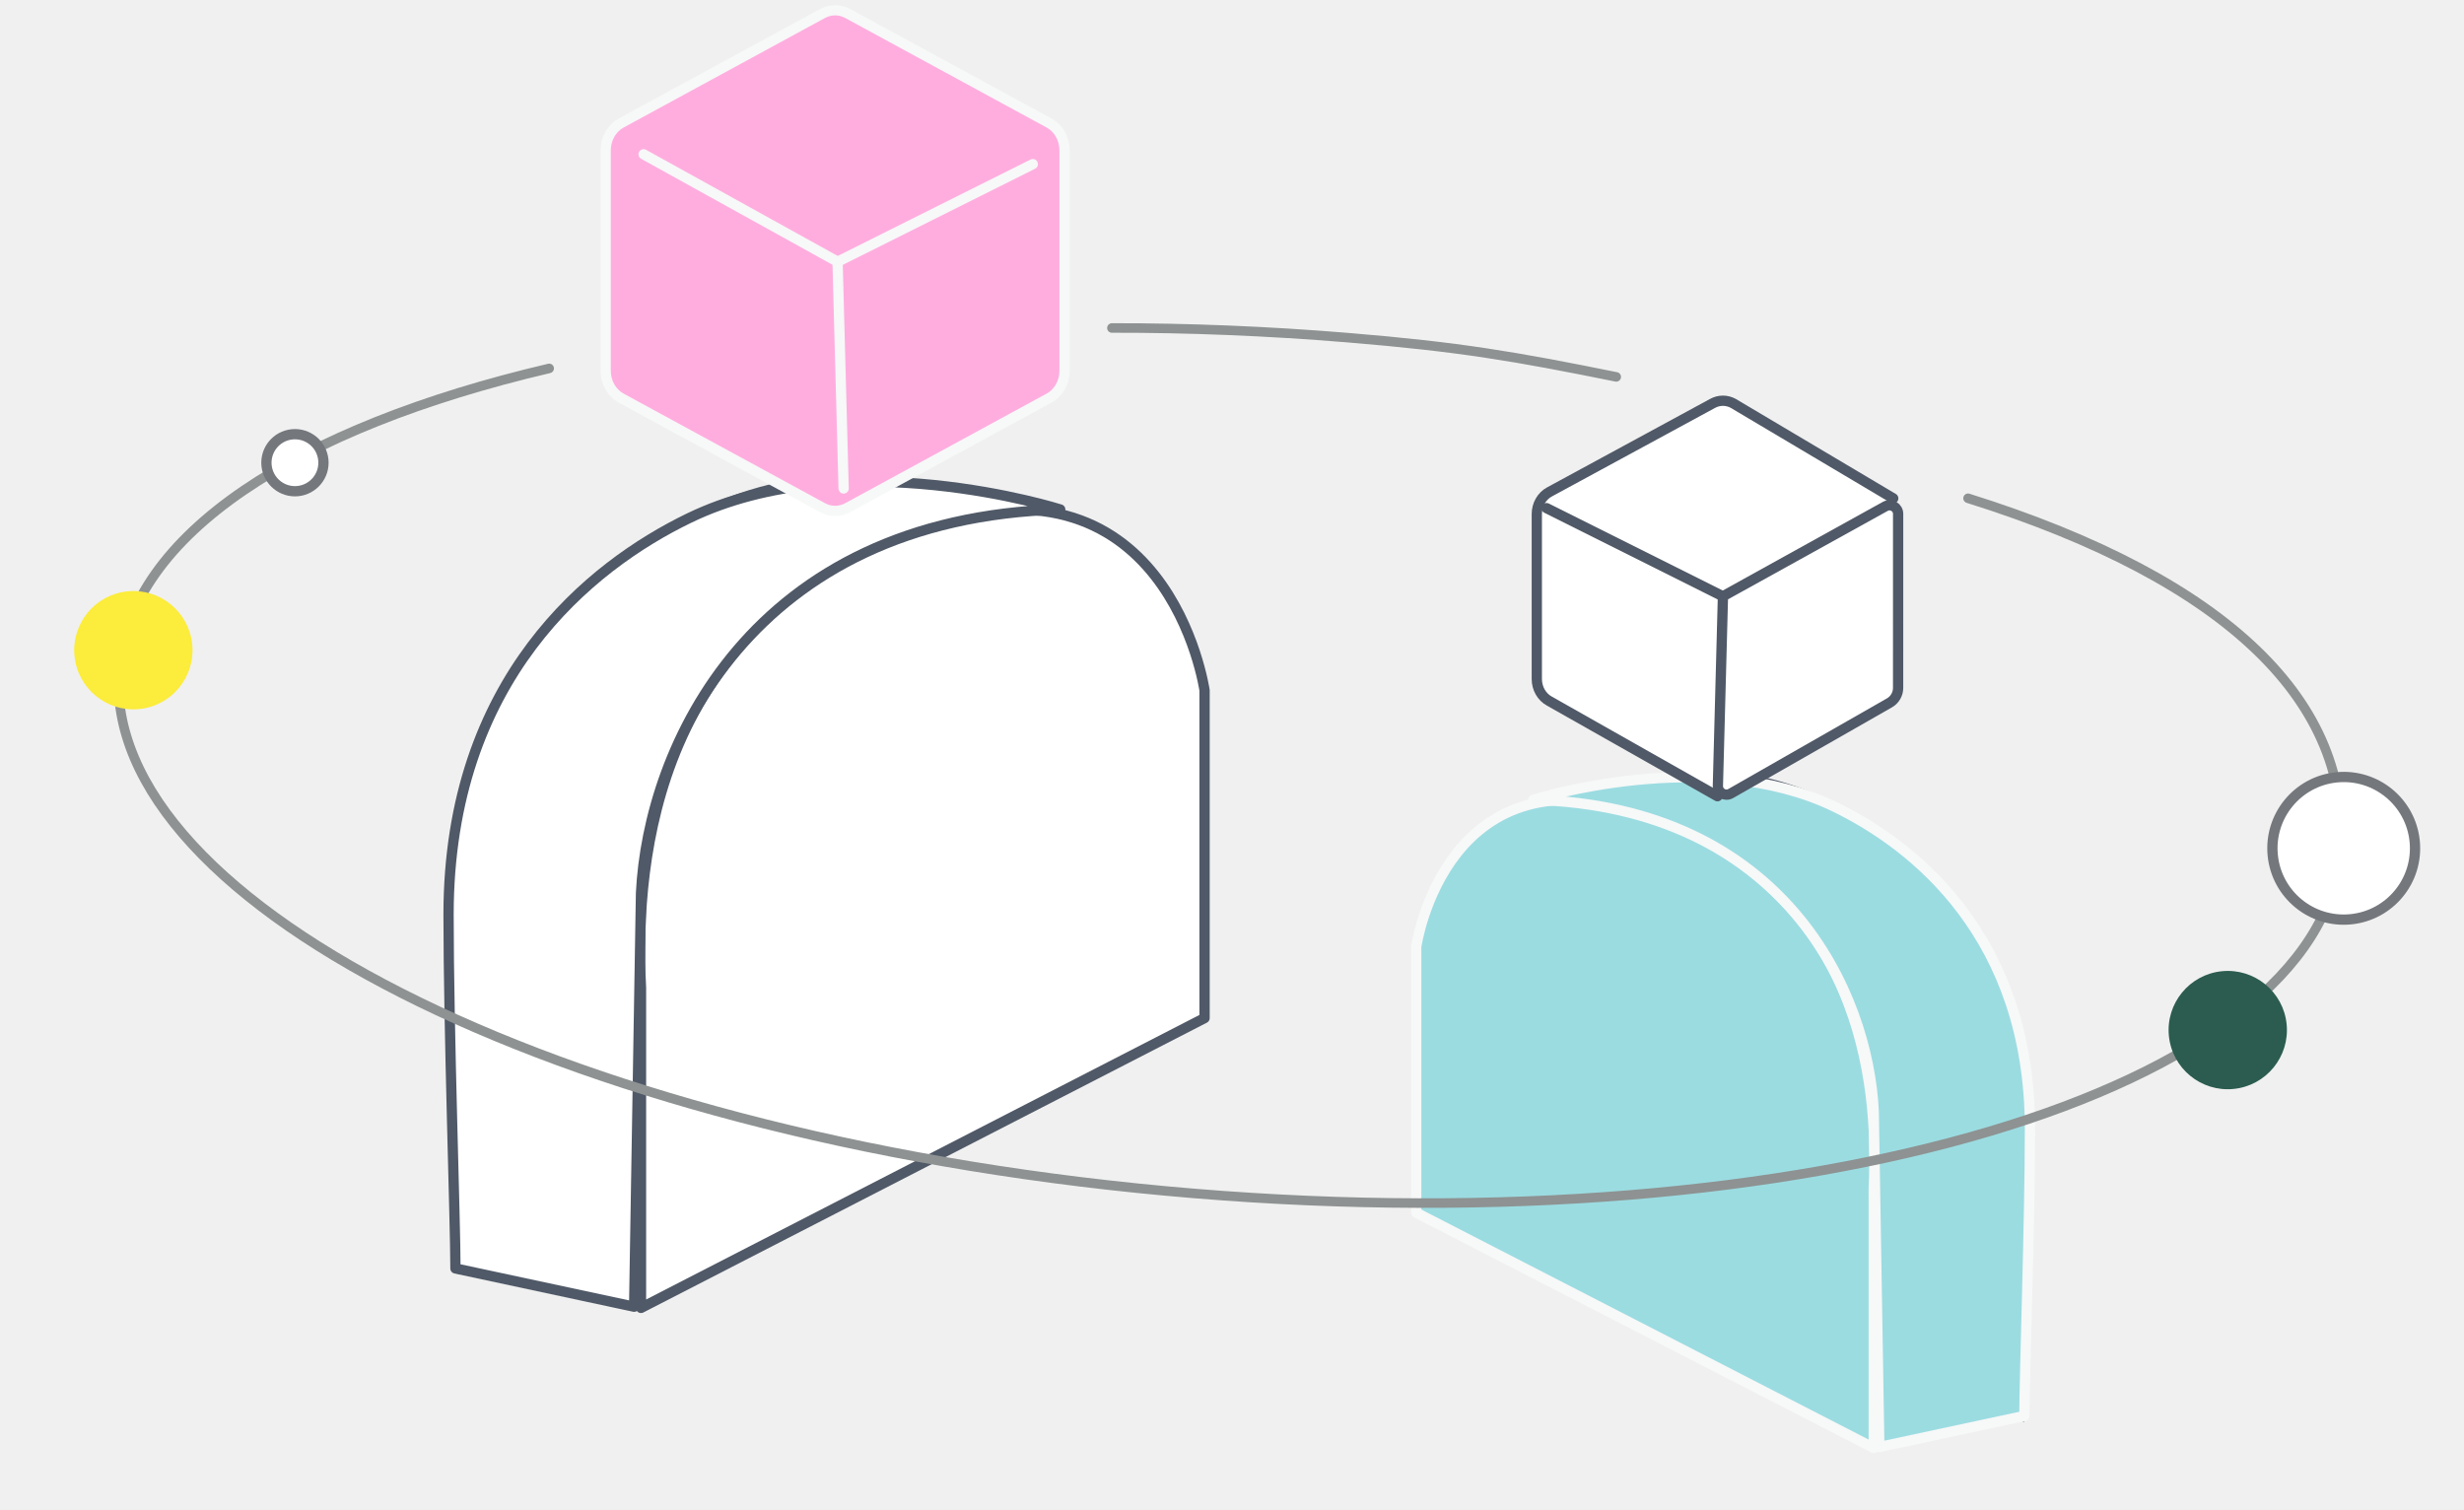
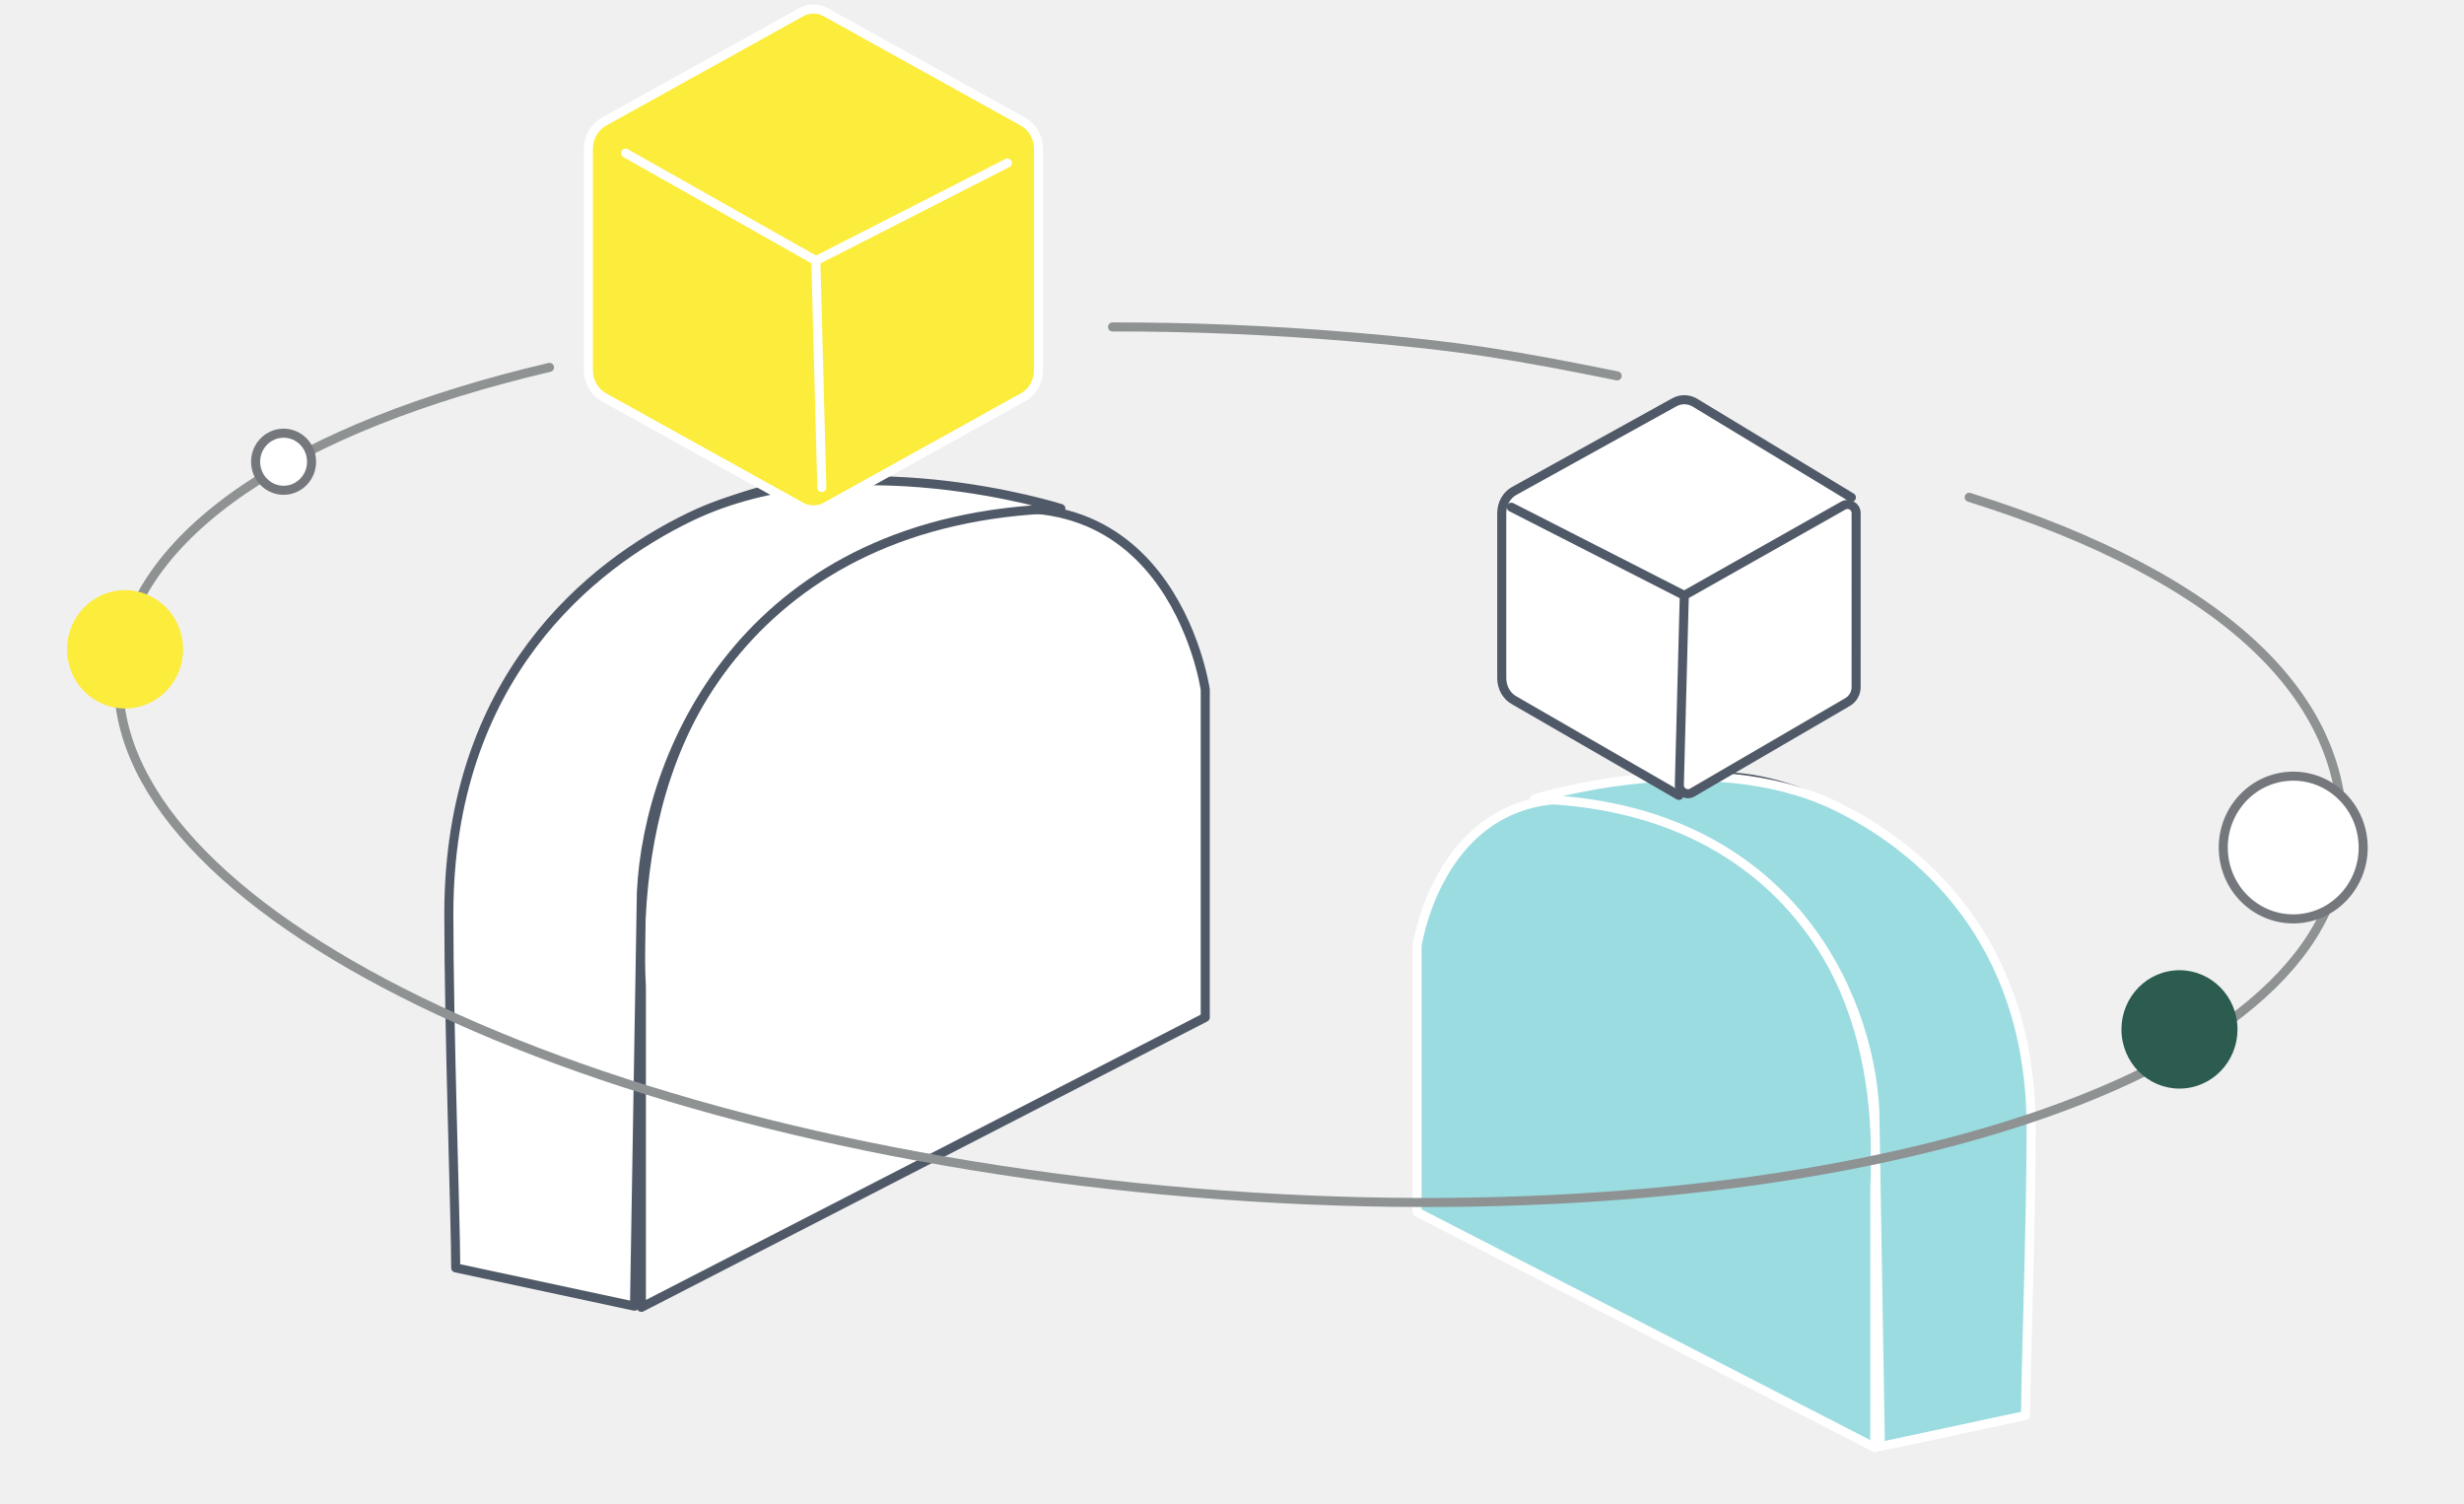
- <svg xmlns="http://www.w3.org/2000/svg" width="240" height="147" viewBox="0 0 240 147" fill="none">
-   <path d="M98.582 64.572V95.026L45.029 123.256V93.544C45.029 83.147 46.645 58.149 70.888 48.979C95.131 39.81 98.582 64.572 98.582 64.572Z" fill="white" stroke="#505967" />
-   <path d="M117.328 67.251V99.159L62.436 127.389L62.436 96.224C61.766 83.093 64.092 60.828 88.941 51.659C113.79 42.49 117.328 67.251 117.328 67.251Z" fill="white" stroke="#505967" stroke-linejoin="round" />
-   <path d="M67.121 50.462C82.517 43.004 103.269 49.62 103.269 49.62C73.146 50.462 63.104 72.834 62.435 87.002L61.766 127.272L44.361 123.544C44.361 119.069 43.691 100.281 43.691 89.095C43.691 66.122 57.512 55.116 67.121 50.462Z" fill="white" stroke="#505967" stroke-linejoin="round" />
-   <path d="M60.506 11.98L80.111 1.317C80.885 0.894 81.8 0.894 82.574 1.317L102.179 11.98C103.107 12.487 103.691 13.514 103.691 14.636V36.121C103.691 37.247 103.107 38.274 102.179 38.777L82.574 49.444C81.8 49.866 80.885 49.866 80.111 49.444L60.506 38.777C60.051 38.53 59.669 38.151 59.402 37.682C59.135 37.213 58.994 36.672 58.994 36.121V14.636C58.994 13.511 59.579 12.487 60.506 11.98Z" fill="#FFADDF" stroke="#F7F8F8" stroke-linecap="round" stroke-linejoin="round" />
-   <path d="M81.644 25.465L100.598 15.988" stroke="#F7F8F8" stroke-linecap="round" stroke-linejoin="round" />
-   <path d="M62.691 15.03L81.576 25.488M82.171 47.576L81.581 25.484" stroke="#F7F8F8" stroke-linecap="round" stroke-linejoin="round" />
-   <path d="M153.161 90.035V114.758L196.637 137.676V113.556C196.637 105.115 195.325 84.821 175.644 77.377C155.964 69.933 153.161 90.035 153.161 90.035Z" fill="white" stroke="#505967" />
-   <path d="M137.944 92.21V118.113L182.506 141.031L182.506 115.731C183.049 105.07 181.161 86.996 160.988 79.552C140.816 72.108 137.944 92.21 137.944 92.21Z" fill="#9BDCE1" stroke="#F7F8F8" stroke-linejoin="round" />
-   <path d="M178.702 78.58C166.203 72.526 149.356 77.897 149.356 77.897C173.811 78.58 181.963 96.742 182.506 108.245L183.05 140.936L197.179 137.909C197.179 134.277 197.723 119.025 197.723 109.943C197.723 91.293 186.503 82.359 178.702 78.58Z" fill="#9BDCE1" stroke="#F7F8F8" stroke-linejoin="round" />
-   <path d="M183.692 47.675L168.257 39.279C167.647 38.947 166.927 38.947 166.317 39.279L150.882 47.675C150.152 48.074 149.691 48.883 149.691 49.767V66.683C149.691 67.569 150.152 68.377 150.882 68.774L166.317 77.172C166.927 77.504 167.647 77.504 168.257 77.172L183.692 68.774C184.05 68.579 184.351 68.28 184.561 67.911C184.772 67.542 184.883 67.116 184.883 66.683V49.767C184.883 48.88 184.423 48.074 183.692 47.675Z" fill="white" />
-   <path d="M184.406 48.542L168.818 39.286C168.19 38.945 167.448 38.945 166.82 39.286L150.916 47.916C150.164 48.325 149.69 49.156 149.69 50.065V66.137C149.69 67.048 150.164 67.879 150.916 68.287L167.286 77.551" stroke="#505967" stroke-linecap="round" stroke-linejoin="round" />
-   <path d="M167.762 58.053L150.641 49.493" stroke="#505967" stroke-linecap="round" stroke-linejoin="round" />
-   <path d="M167.824 58.075L183.638 49.317C184.197 49.008 184.883 49.412 184.883 50.05L184.881 67.004C184.881 67.605 184.558 68.161 184.036 68.459L168.58 77.288C168.013 77.612 167.309 77.191 167.327 76.537L167.82 58.07" stroke="#505967" stroke-linecap="round" stroke-linejoin="round" />
-   <path d="M53.492 35.882C28.898 41.645 12.673 52.073 11.596 65.149C9.677 88.442 56.555 111.316 116.301 116.239C176.047 121.162 226.037 106.269 227.956 82.976C229.143 68.574 217.192 56.53 191.692 48.53M108.302 31.945C115.726 31.934 123.404 32.239 131.251 32.885C142.173 33.785 147.583 34.716 157.426 36.709" stroke="#8E9292" stroke-width="0.929" stroke-linecap="round" stroke-linejoin="round" />
-   <path d="M228.965 89.537C232.783 89.162 235.574 85.763 235.198 81.944C234.823 78.126 231.423 75.335 227.605 75.71C223.787 76.086 220.996 79.487 221.372 83.304C221.747 87.123 225.147 89.913 228.965 89.537Z" fill="white" stroke="#74777C" stroke-linecap="round" stroke-linejoin="round" />
-   <path d="M13.554 69.062C16.721 68.751 19.035 65.931 18.724 62.764C18.412 59.598 15.592 57.282 12.425 57.594C9.259 57.906 6.944 60.727 7.256 63.892C7.567 67.06 10.387 69.374 13.554 69.062Z" fill="#FCEC3B" />
-   <path d="M217.554 106.062C220.721 105.751 223.035 102.931 222.724 99.764C222.412 96.598 219.592 94.282 216.425 94.594C213.259 94.906 210.944 97.727 211.256 100.892C211.567 104.06 214.387 106.374 217.554 106.062Z" fill="#2B5C4F" />
-   <path d="M29.001 47.833C30.528 47.683 31.644 46.323 31.494 44.795C31.344 43.269 29.984 42.152 28.457 42.302C26.93 42.452 25.813 43.813 25.963 45.34C26.114 46.867 27.474 47.983 29.001 47.833Z" fill="white" stroke="#74777C" stroke-linecap="round" stroke-linejoin="round" />
+ <svg xmlns="http://www.w3.org/2000/svg" width="272" height="166" viewBox="0 0 272 166" fill="none">
+   <path d="M111.795 73.09V107.624L51.066 139.637V105.944C51.066 94.154 52.899 65.806 80.39 55.408C107.881 45.01 111.795 73.09 111.795 73.09Z" fill="white" stroke="#505967" />
+   <path d="M133.049 76.128V112.311L70.802 144.323L70.802 108.983C70.043 94.092 72.68 68.845 100.858 58.447C129.037 48.049 133.049 76.128 133.049 76.128Z" fill="white" stroke="#505967" stroke-linejoin="round" />
+   <path d="M76.116 57.089C93.575 48.632 117.108 56.135 117.108 56.135C82.948 57.089 71.561 82.459 70.802 98.526L70.043 144.191L50.306 139.963C50.306 134.889 49.547 113.584 49.547 100.899C49.547 74.848 65.219 62.367 76.116 57.089Z" fill="white" stroke="#505967" stroke-linejoin="round" />
+   <path d="M66.634 13.451L88.429 1.359C89.289 0.88 90.306 0.88 91.167 1.359L112.961 13.451C113.992 14.026 114.642 15.19 114.642 16.463V40.827C114.642 42.103 113.992 43.268 112.961 43.839L91.167 55.935C90.306 56.413 89.289 56.413 88.429 55.935L66.634 43.839C66.129 43.559 65.704 43.129 65.407 42.597C65.11 42.065 64.953 41.452 64.953 40.827V16.463C64.953 15.187 65.603 14.026 66.634 13.451Z" fill="#FCEC3B" stroke="white" stroke-linecap="round" stroke-linejoin="round" />
+   <path d="M90.133 28.743L111.202 17.997" stroke="white" stroke-linecap="round" stroke-linejoin="round" />
+   <path d="M90.718 53.816L90.061 28.763L90.718 53.816Z" fill="#FCEC3B" />
+   <path d="M69.062 16.909L90.056 28.769M90.718 53.816L90.061 28.763" stroke="white" stroke-linecap="round" stroke-linejoin="round" />
+   <path d="M173.68 101.966V130.001L222.98 155.99V128.637C222.98 119.066 221.493 96.053 199.175 87.611C176.858 79.17 173.68 101.966 173.68 101.966Z" fill="white" stroke="#505967" />
+   <path d="M156.427 104.432V133.805L206.96 159.794L206.96 131.104C207.577 119.015 205.435 98.519 182.56 90.078C159.684 81.636 156.427 104.432 156.427 104.432Z" fill="#9BDCE1" stroke="white" stroke-linejoin="round" />
+   <path d="M202.646 88.975C188.472 82.11 169.368 88.201 169.368 88.201C197.1 88.975 206.343 109.571 206.96 122.614L207.576 159.686L223.599 156.254C223.599 152.135 224.215 134.839 224.215 124.541C224.215 103.392 211.492 93.26 202.646 88.975Z" fill="#9BDCE1" stroke="white" stroke-linejoin="round" />
+   <path d="M203.575 53.929L186.415 44.408C185.738 44.032 184.937 44.032 184.26 44.408L167.1 53.929C166.288 54.381 165.777 55.298 165.777 56.301V75.483C165.777 76.488 166.288 77.405 167.1 77.855L184.26 87.378C184.937 87.755 185.738 87.755 186.415 87.378L203.575 77.855C203.973 77.634 204.307 77.295 204.541 76.876C204.775 76.457 204.899 75.975 204.898 75.483V56.301C204.898 55.296 204.387 54.381 203.575 53.929Z" fill="white" />
+   <path d="M204.371 54.911L187.042 44.416C186.344 44.029 185.519 44.029 184.821 44.416L167.141 54.202C166.305 54.666 165.778 55.609 165.778 56.639V74.865C165.778 75.898 166.305 76.84 167.141 77.302L185.339 87.808" stroke="#505967" stroke-linecap="round" stroke-linejoin="round" />
+   <path d="M185.867 65.698L166.835 55.991" stroke="#505967" stroke-linecap="round" stroke-linejoin="round" />
+   <path d="M185.935 65.723L203.48 55.811C204.114 55.453 204.898 55.911 204.898 56.639L204.896 75.859C204.896 76.535 204.537 77.16 203.952 77.501L186.811 87.489C186.168 87.864 185.363 87.387 185.382 86.643L185.93 65.718" stroke="#505967" stroke-linecap="round" stroke-linejoin="round" />
+   <path d="M60.66 40.556C32.77 47.091 14.371 58.916 13.149 73.744C10.973 100.159 64.132 126.098 131.884 131.68C199.636 137.262 256.324 120.374 258.5 93.959C259.846 77.629 246.294 63.971 217.377 54.899M122.813 36.092C131.232 36.079 139.939 36.425 148.837 37.158C161.223 38.178 167.358 39.233 178.519 41.493" stroke="#8E9292" stroke-linecap="round" stroke-linejoin="round" />
+   <path d="M253.905 101.4C258.149 100.974 261.252 97.12 260.834 92.789C260.417 88.46 256.637 85.295 252.393 85.721C248.148 86.147 245.046 90.004 245.463 94.332C245.881 98.662 249.66 101.826 253.905 101.4Z" fill="white" stroke="#74777C" stroke-linecap="round" stroke-linejoin="round" />
+   <path d="M14.433 78.182C17.954 77.828 20.527 74.631 20.181 71.04C19.834 67.449 16.7 64.823 13.179 65.177C9.659 65.53 7.086 68.729 7.432 72.319C7.778 75.911 10.913 78.535 14.433 78.182Z" fill="#FCEC3B" />
+   <path d="M241.219 120.139C244.739 119.786 247.312 116.589 246.966 112.997C246.62 109.407 243.485 106.781 239.964 107.134C236.444 107.488 233.871 110.687 234.217 114.277C234.563 117.868 237.698 120.493 241.219 120.139Z" fill="#2B5C4F" />
+   <path d="M31.609 54.108C33.307 53.938 34.548 52.396 34.38 50.664C34.214 48.932 32.702 47.666 31.004 47.836C29.306 48.007 28.065 49.55 28.232 51.281C28.399 53.013 29.911 54.279 31.609 54.108Z" fill="white" stroke="#74777C" stroke-linecap="round" stroke-linejoin="round" />
</svg>
